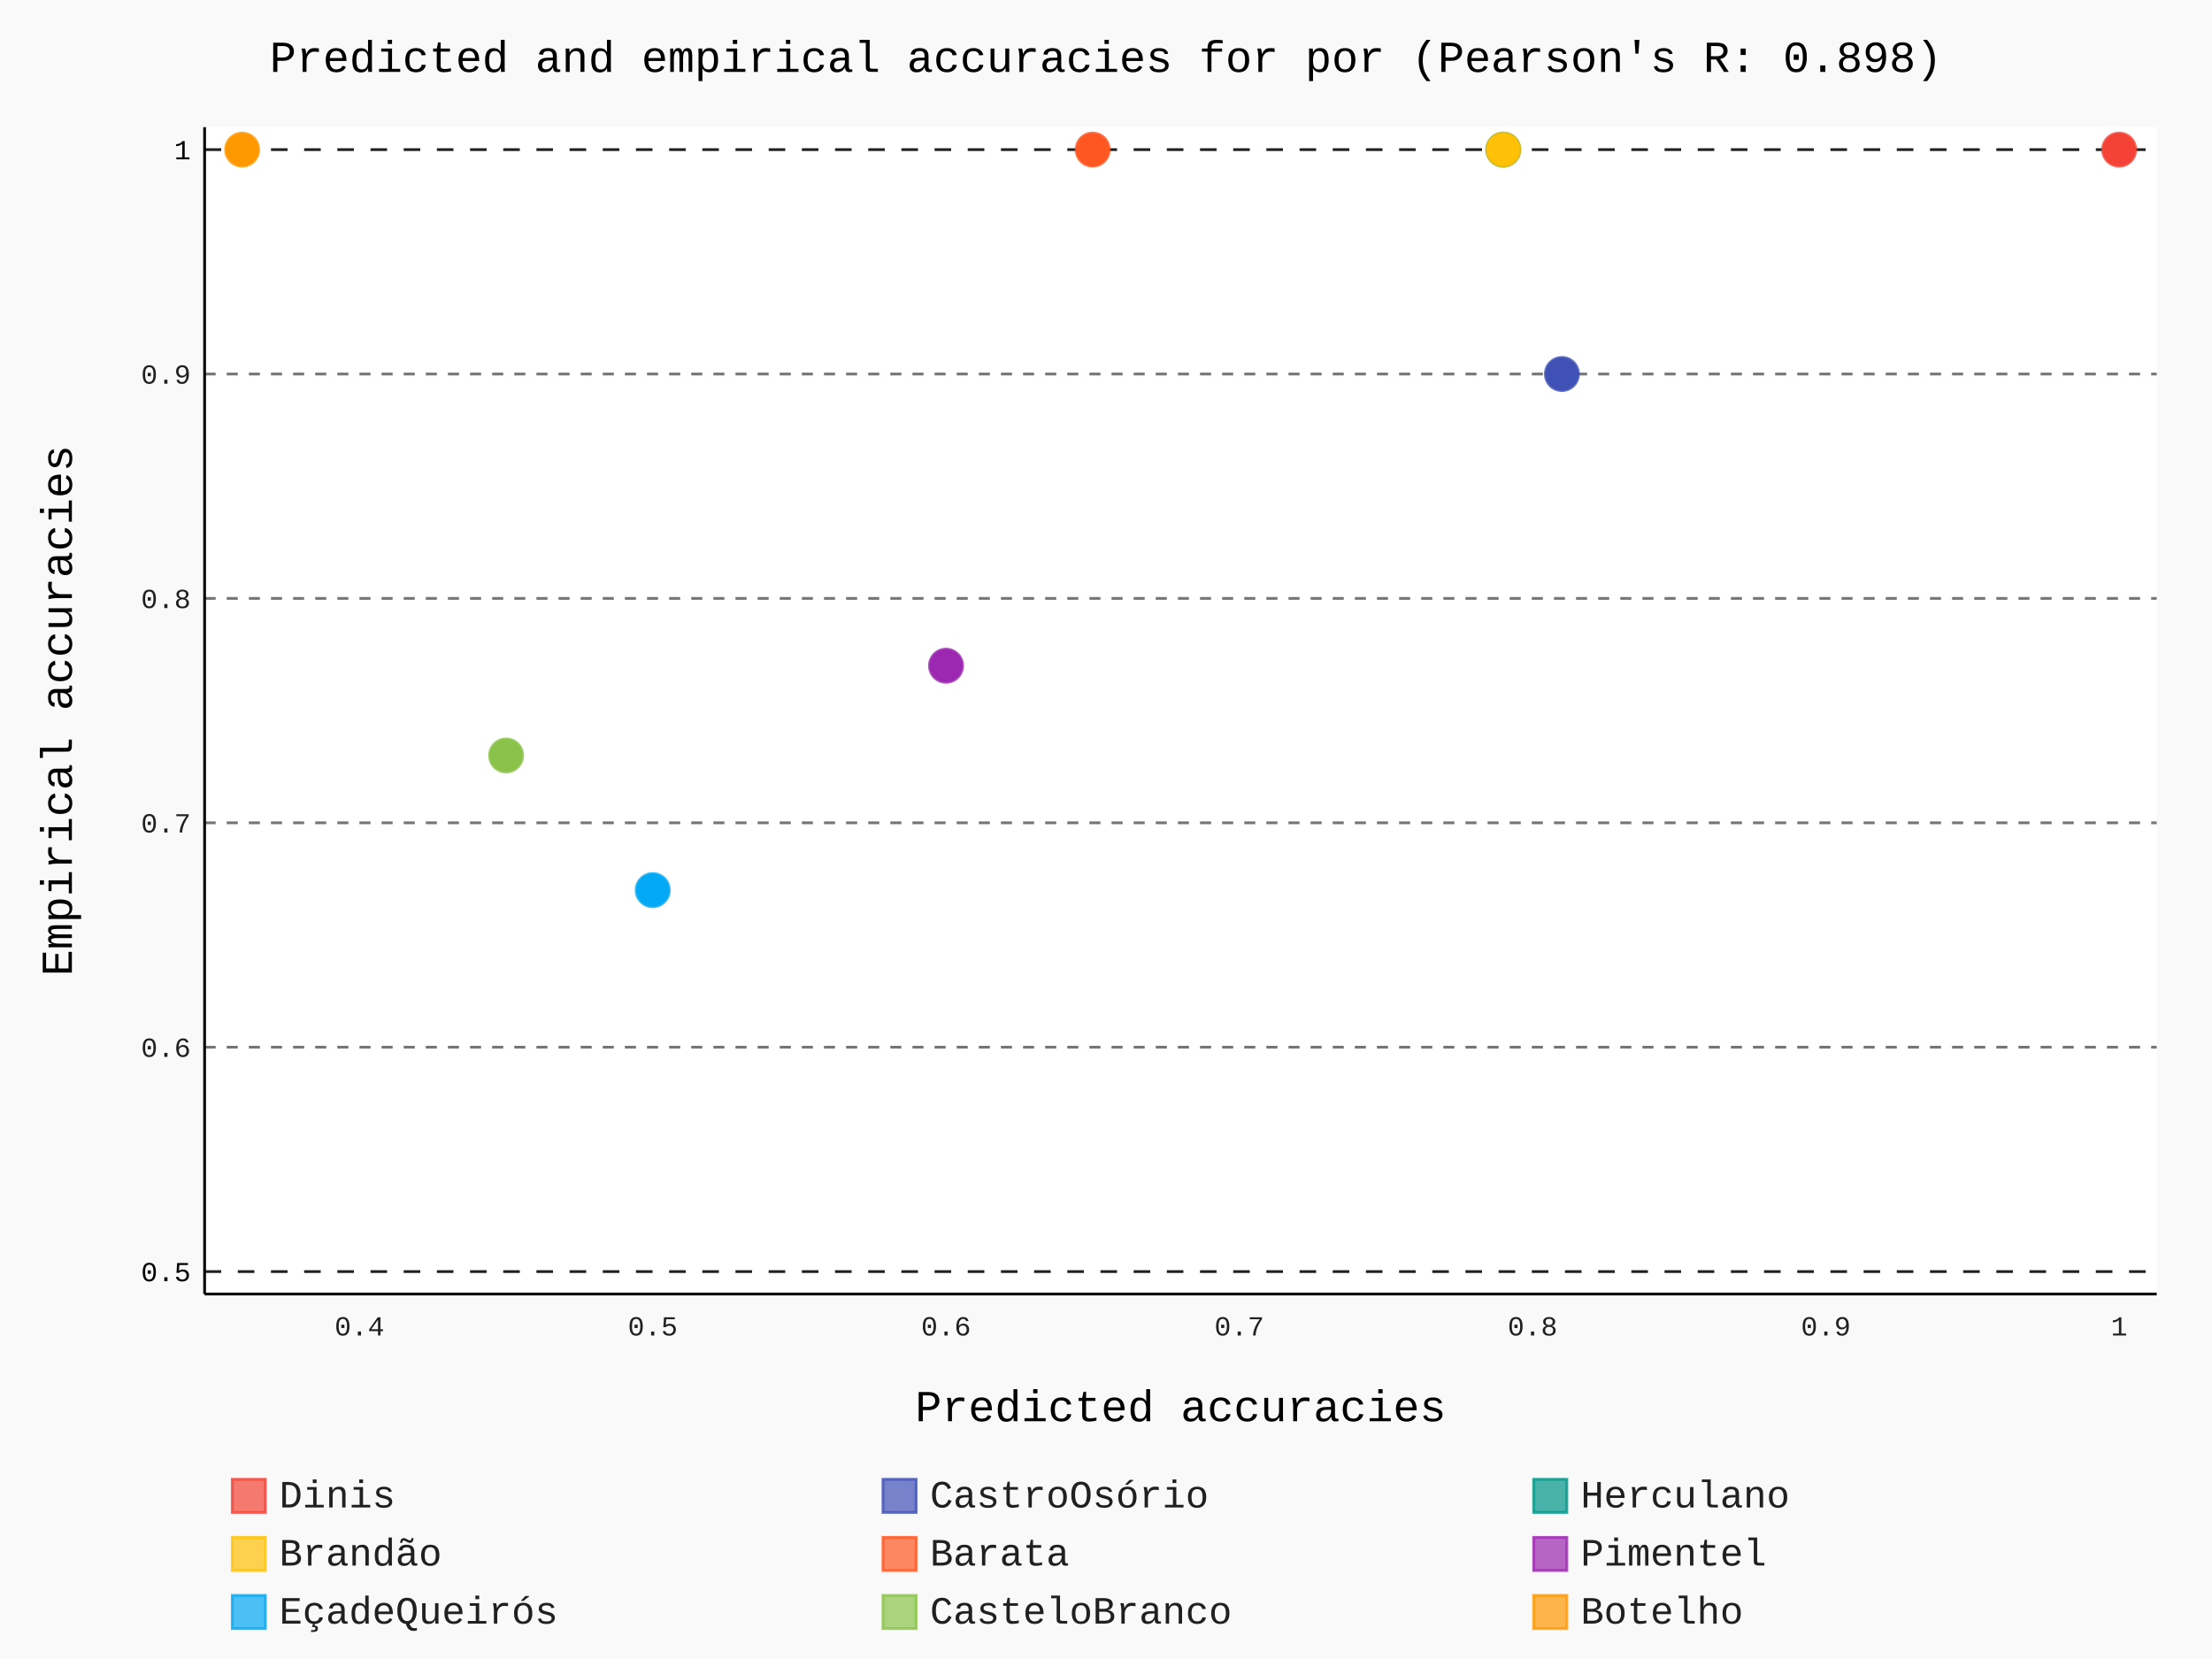
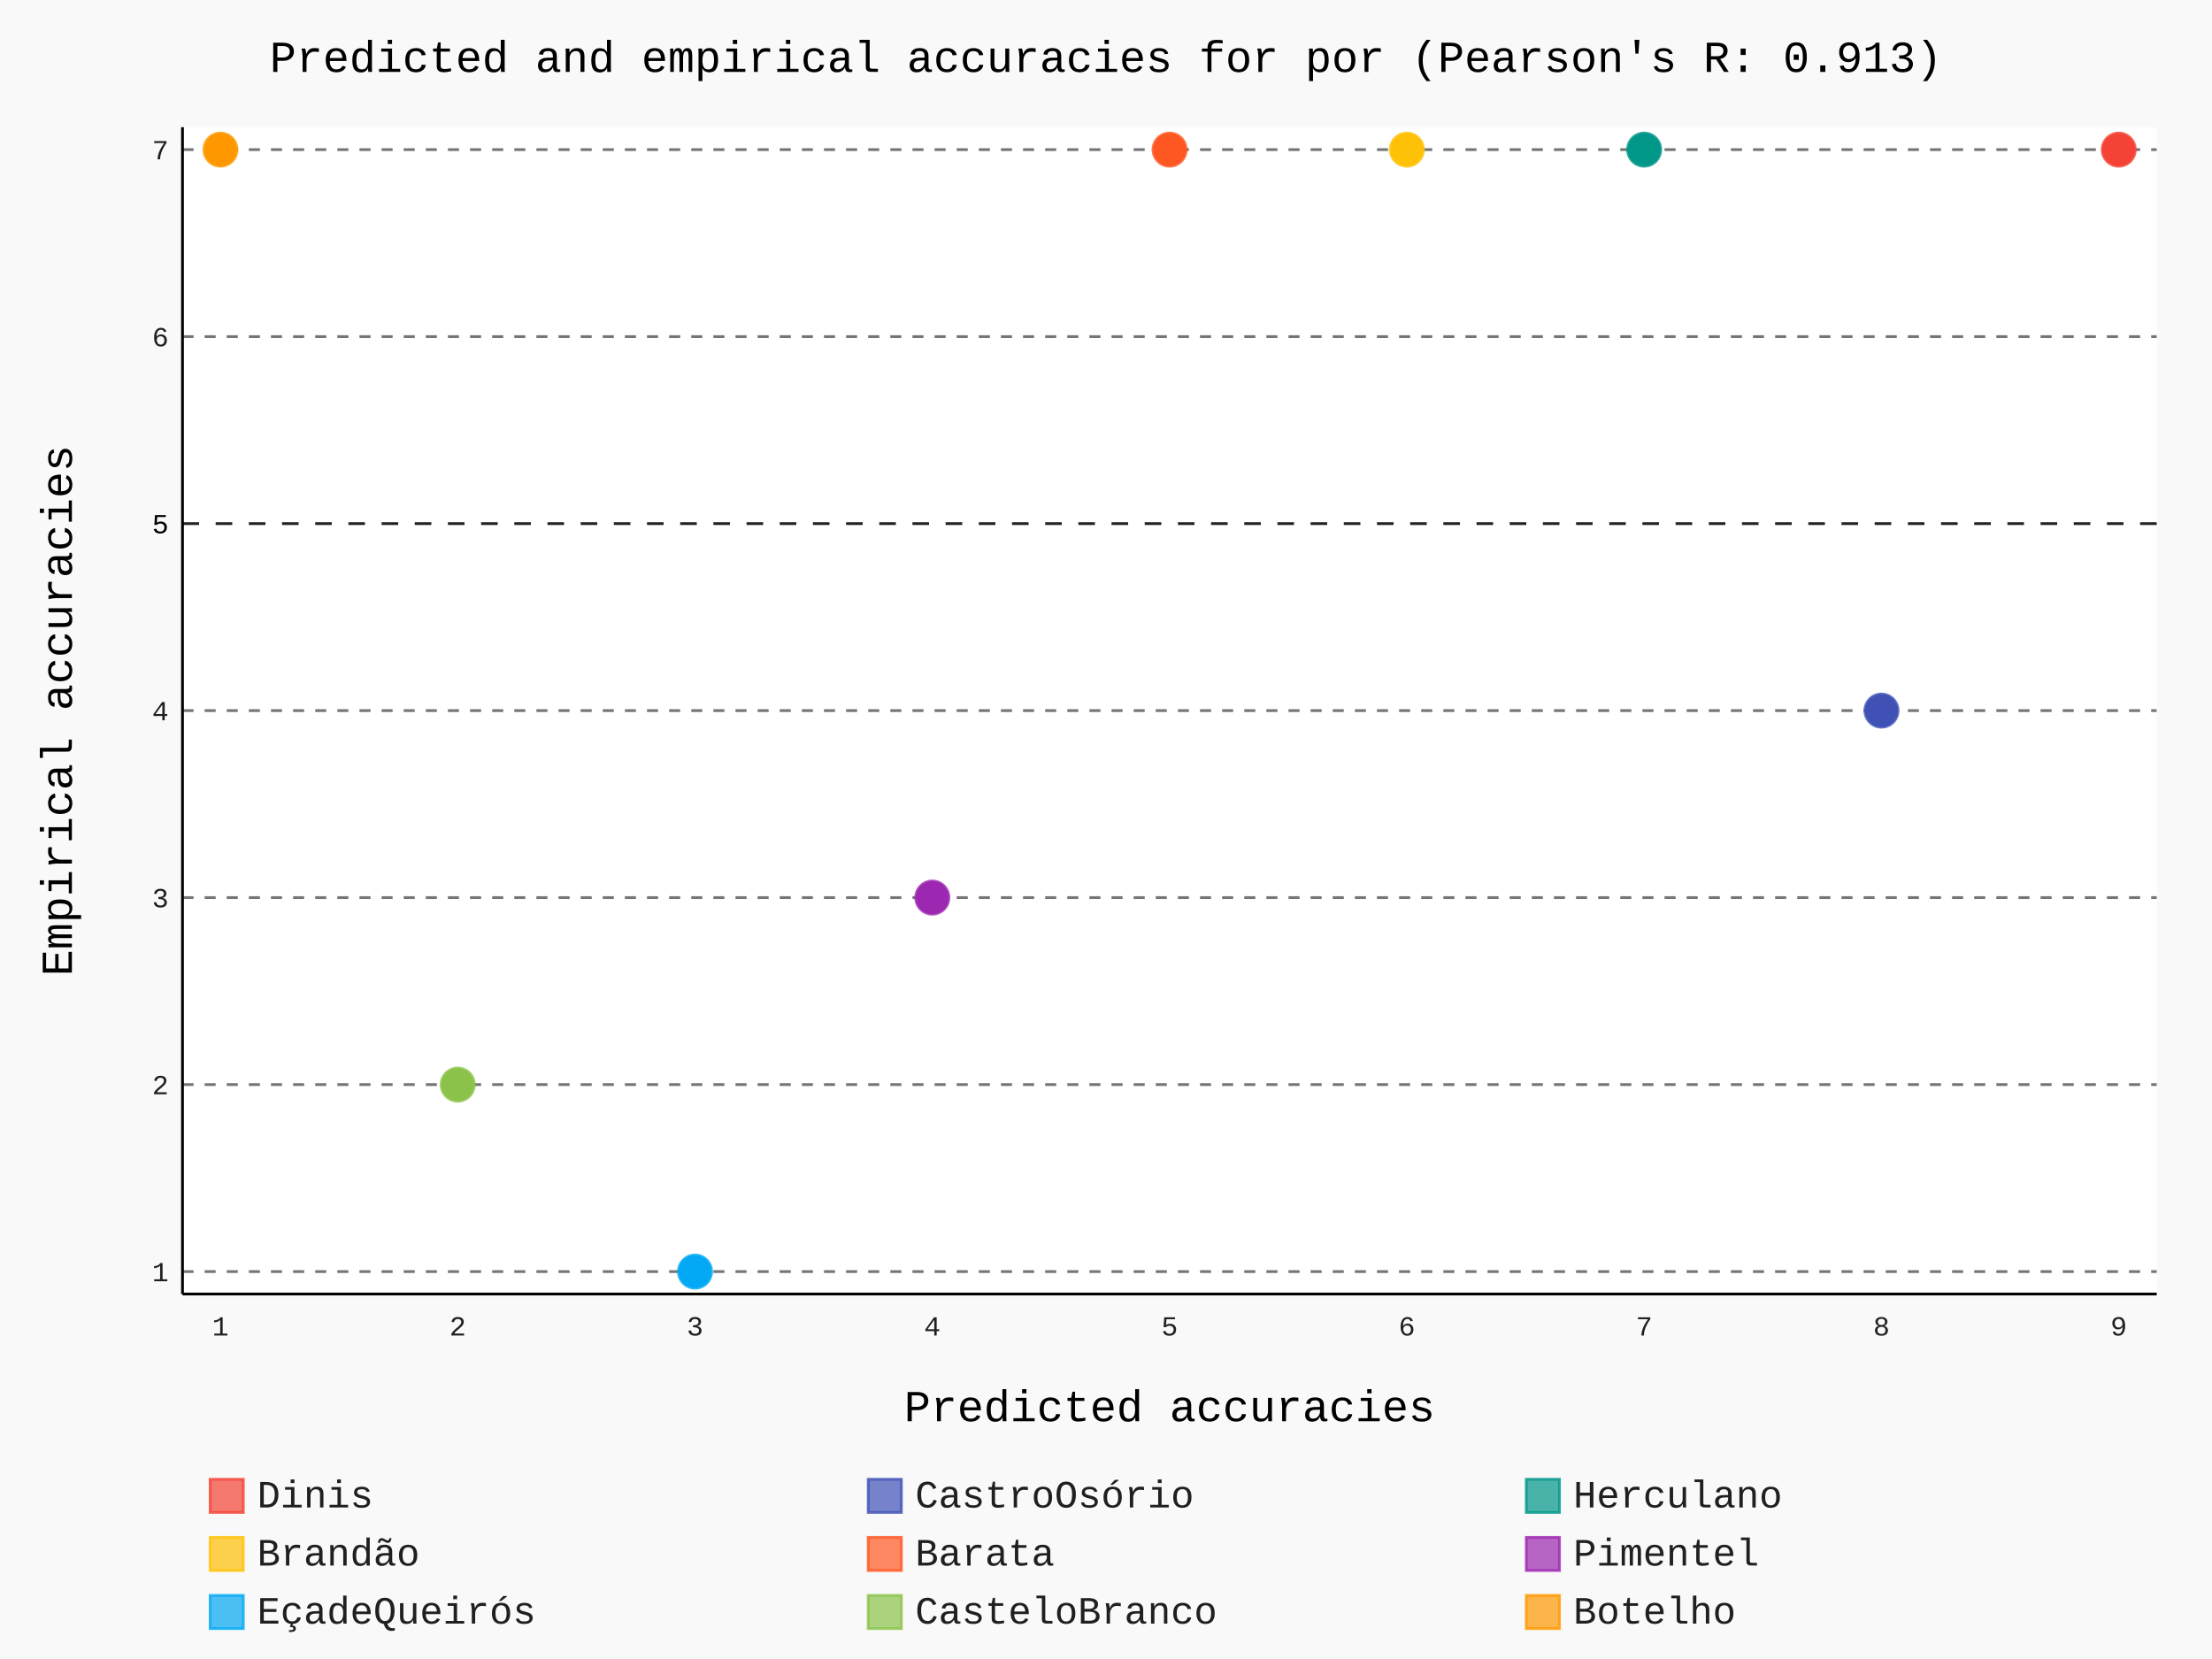
- <svg xmlns="http://www.w3.org/2000/svg" id="chart-8b1fb4ce-a0da-4e68-b578-0965e515fd0d" class="pygal-chart" viewBox="0 0 800 600">
+ <svg xmlns="http://www.w3.org/2000/svg" id="chart-d28a22db-91a8-45a0-a907-4527eb442935" class="pygal-chart" viewBox="0 0 800 600">
  <defs>
-     <style type="text/css">#chart-8b1fb4ce-a0da-4e68-b578-0965e515fd0d{-webkit-user-select:none;-webkit-font-smoothing:antialiased;font-family:Consolas,"Liberation Mono",Menlo,Courier,monospace}#chart-8b1fb4ce-a0da-4e68-b578-0965e515fd0d .title{font-family:Consolas,"Liberation Mono",Menlo,Courier,monospace;font-size:16px}#chart-8b1fb4ce-a0da-4e68-b578-0965e515fd0d .legends .legend text{font-family:Consolas,"Liberation Mono",Menlo,Courier,monospace;font-size:14px}#chart-8b1fb4ce-a0da-4e68-b578-0965e515fd0d .axis text{font-family:Consolas,"Liberation Mono",Menlo,Courier,monospace;font-size:10px}#chart-8b1fb4ce-a0da-4e68-b578-0965e515fd0d .axis text.major{font-family:Consolas,"Liberation Mono",Menlo,Courier,monospace;font-size:10px}#chart-8b1fb4ce-a0da-4e68-b578-0965e515fd0d .text-overlay text.value{font-family:Consolas,"Liberation Mono",Menlo,Courier,monospace;font-size:16px}#chart-8b1fb4ce-a0da-4e68-b578-0965e515fd0d .text-overlay text.label{font-family:Consolas,"Liberation Mono",Menlo,Courier,monospace;font-size:10px}#chart-8b1fb4ce-a0da-4e68-b578-0965e515fd0d .tooltip{font-family:Consolas,"Liberation Mono",Menlo,Courier,monospace;font-size:14px}#chart-8b1fb4ce-a0da-4e68-b578-0965e515fd0d text.no_data{font-family:Consolas,"Liberation Mono",Menlo,Courier,monospace;font-size:64px}
- #chart-8b1fb4ce-a0da-4e68-b578-0965e515fd0d{background-color:rgba(249,249,249,1)}#chart-8b1fb4ce-a0da-4e68-b578-0965e515fd0d path,#chart-8b1fb4ce-a0da-4e68-b578-0965e515fd0d line,#chart-8b1fb4ce-a0da-4e68-b578-0965e515fd0d rect,#chart-8b1fb4ce-a0da-4e68-b578-0965e515fd0d circle{-webkit-transition:150ms;-moz-transition:150ms;transition:150ms}#chart-8b1fb4ce-a0da-4e68-b578-0965e515fd0d .graph &gt; .background{fill:rgba(249,249,249,1)}#chart-8b1fb4ce-a0da-4e68-b578-0965e515fd0d .plot &gt; .background{fill:rgba(255,255,255,1)}#chart-8b1fb4ce-a0da-4e68-b578-0965e515fd0d .graph{fill:rgba(0,0,0,.87)}#chart-8b1fb4ce-a0da-4e68-b578-0965e515fd0d text.no_data{fill:rgba(0,0,0,1)}#chart-8b1fb4ce-a0da-4e68-b578-0965e515fd0d .title{fill:rgba(0,0,0,1)}#chart-8b1fb4ce-a0da-4e68-b578-0965e515fd0d .legends .legend text{fill:rgba(0,0,0,.87)}#chart-8b1fb4ce-a0da-4e68-b578-0965e515fd0d .legends .legend:hover text{fill:rgba(0,0,0,1)}#chart-8b1fb4ce-a0da-4e68-b578-0965e515fd0d .axis .line{stroke:rgba(0,0,0,1)}#chart-8b1fb4ce-a0da-4e68-b578-0965e515fd0d .axis .guide.line{stroke:rgba(0,0,0,.54)}#chart-8b1fb4ce-a0da-4e68-b578-0965e515fd0d .axis .major.line{stroke:rgba(0,0,0,.87)}#chart-8b1fb4ce-a0da-4e68-b578-0965e515fd0d .axis text.major{fill:rgba(0,0,0,1)}#chart-8b1fb4ce-a0da-4e68-b578-0965e515fd0d .axis.y .guides:hover .guide.line,#chart-8b1fb4ce-a0da-4e68-b578-0965e515fd0d .line-graph .axis.x .guides:hover .guide.line,#chart-8b1fb4ce-a0da-4e68-b578-0965e515fd0d .stackedline-graph .axis.x .guides:hover .guide.line,#chart-8b1fb4ce-a0da-4e68-b578-0965e515fd0d .xy-graph .axis.x .guides:hover .guide.line{stroke:rgba(0,0,0,1)}#chart-8b1fb4ce-a0da-4e68-b578-0965e515fd0d .axis .guides:hover text{fill:rgba(0,0,0,1)}#chart-8b1fb4ce-a0da-4e68-b578-0965e515fd0d .reactive{fill-opacity:.7;stroke-opacity:.8}#chart-8b1fb4ce-a0da-4e68-b578-0965e515fd0d .ci{stroke:rgba(0,0,0,.87)}#chart-8b1fb4ce-a0da-4e68-b578-0965e515fd0d .reactive.active,#chart-8b1fb4ce-a0da-4e68-b578-0965e515fd0d .active .reactive{fill-opacity:.8;stroke-opacity:.9;stroke-width:4}#chart-8b1fb4ce-a0da-4e68-b578-0965e515fd0d .ci .reactive.active{stroke-width:1.5}#chart-8b1fb4ce-a0da-4e68-b578-0965e515fd0d .series text{fill:rgba(0,0,0,1)}#chart-8b1fb4ce-a0da-4e68-b578-0965e515fd0d .tooltip rect{fill:rgba(255,255,255,1);stroke:rgba(0,0,0,1);-webkit-transition:opacity 150ms;-moz-transition:opacity 150ms;transition:opacity 150ms}#chart-8b1fb4ce-a0da-4e68-b578-0965e515fd0d .tooltip .label{fill:rgba(0,0,0,.87)}#chart-8b1fb4ce-a0da-4e68-b578-0965e515fd0d .tooltip .label{fill:rgba(0,0,0,.87)}#chart-8b1fb4ce-a0da-4e68-b578-0965e515fd0d .tooltip .legend{font-size:.8em;fill:rgba(0,0,0,.54)}#chart-8b1fb4ce-a0da-4e68-b578-0965e515fd0d .tooltip .x_label{font-size:.6em;fill:rgba(0,0,0,1)}#chart-8b1fb4ce-a0da-4e68-b578-0965e515fd0d .tooltip .xlink{font-size:.5em;text-decoration:underline}#chart-8b1fb4ce-a0da-4e68-b578-0965e515fd0d .tooltip .value{font-size:1.5em}#chart-8b1fb4ce-a0da-4e68-b578-0965e515fd0d .bound{font-size:.5em}#chart-8b1fb4ce-a0da-4e68-b578-0965e515fd0d .max-value{font-size:.75em;fill:rgba(0,0,0,.54)}#chart-8b1fb4ce-a0da-4e68-b578-0965e515fd0d .map-element{fill:rgba(255,255,255,1);stroke:rgba(0,0,0,.54) !important}#chart-8b1fb4ce-a0da-4e68-b578-0965e515fd0d .map-element .reactive{fill-opacity:inherit;stroke-opacity:inherit}#chart-8b1fb4ce-a0da-4e68-b578-0965e515fd0d .color-0,#chart-8b1fb4ce-a0da-4e68-b578-0965e515fd0d .color-0 a:visited{stroke:#F44336;fill:#F44336}#chart-8b1fb4ce-a0da-4e68-b578-0965e515fd0d .color-1,#chart-8b1fb4ce-a0da-4e68-b578-0965e515fd0d .color-1 a:visited{stroke:#3F51B5;fill:#3F51B5}#chart-8b1fb4ce-a0da-4e68-b578-0965e515fd0d .color-2,#chart-8b1fb4ce-a0da-4e68-b578-0965e515fd0d .color-2 a:visited{stroke:#009688;fill:#009688}#chart-8b1fb4ce-a0da-4e68-b578-0965e515fd0d .color-3,#chart-8b1fb4ce-a0da-4e68-b578-0965e515fd0d .color-3 a:visited{stroke:#FFC107;fill:#FFC107}#chart-8b1fb4ce-a0da-4e68-b578-0965e515fd0d .color-4,#chart-8b1fb4ce-a0da-4e68-b578-0965e515fd0d .color-4 a:visited{stroke:#FF5722;fill:#FF5722}#chart-8b1fb4ce-a0da-4e68-b578-0965e515fd0d .color-5,#chart-8b1fb4ce-a0da-4e68-b578-0965e515fd0d .color-5 a:visited{stroke:#9C27B0;fill:#9C27B0}#chart-8b1fb4ce-a0da-4e68-b578-0965e515fd0d .color-6,#chart-8b1fb4ce-a0da-4e68-b578-0965e515fd0d .color-6 a:visited{stroke:#03A9F4;fill:#03A9F4}#chart-8b1fb4ce-a0da-4e68-b578-0965e515fd0d .color-7,#chart-8b1fb4ce-a0da-4e68-b578-0965e515fd0d .color-7 a:visited{stroke:#8BC34A;fill:#8BC34A}#chart-8b1fb4ce-a0da-4e68-b578-0965e515fd0d .color-8,#chart-8b1fb4ce-a0da-4e68-b578-0965e515fd0d .color-8 a:visited{stroke:#FF9800;fill:#FF9800}#chart-8b1fb4ce-a0da-4e68-b578-0965e515fd0d .text-overlay .color-0 text{fill:black}#chart-8b1fb4ce-a0da-4e68-b578-0965e515fd0d .text-overlay .color-1 text{fill:black}#chart-8b1fb4ce-a0da-4e68-b578-0965e515fd0d .text-overlay .color-2 text{fill:black}#chart-8b1fb4ce-a0da-4e68-b578-0965e515fd0d .text-overlay .color-3 text{fill:black}#chart-8b1fb4ce-a0da-4e68-b578-0965e515fd0d .text-overlay .color-4 text{fill:black}#chart-8b1fb4ce-a0da-4e68-b578-0965e515fd0d .text-overlay .color-5 text{fill:black}#chart-8b1fb4ce-a0da-4e68-b578-0965e515fd0d .text-overlay .color-6 text{fill:black}#chart-8b1fb4ce-a0da-4e68-b578-0965e515fd0d .text-overlay .color-7 text{fill:black}#chart-8b1fb4ce-a0da-4e68-b578-0965e515fd0d .text-overlay .color-8 text{fill:black}
- #chart-8b1fb4ce-a0da-4e68-b578-0965e515fd0d text.no_data{text-anchor:middle}#chart-8b1fb4ce-a0da-4e68-b578-0965e515fd0d .guide.line{fill:none}#chart-8b1fb4ce-a0da-4e68-b578-0965e515fd0d .centered{text-anchor:middle}#chart-8b1fb4ce-a0da-4e68-b578-0965e515fd0d .title{text-anchor:middle}#chart-8b1fb4ce-a0da-4e68-b578-0965e515fd0d .legends .legend text{fill-opacity:1}#chart-8b1fb4ce-a0da-4e68-b578-0965e515fd0d .axis.x text{text-anchor:middle}#chart-8b1fb4ce-a0da-4e68-b578-0965e515fd0d .axis.x:not(.web) text[transform]{text-anchor:start}#chart-8b1fb4ce-a0da-4e68-b578-0965e515fd0d .axis.x:not(.web) text[transform].backwards{text-anchor:end}#chart-8b1fb4ce-a0da-4e68-b578-0965e515fd0d .axis.y text{text-anchor:end}#chart-8b1fb4ce-a0da-4e68-b578-0965e515fd0d .axis.y text[transform].backwards{text-anchor:start}#chart-8b1fb4ce-a0da-4e68-b578-0965e515fd0d .axis.y2 text{text-anchor:start}#chart-8b1fb4ce-a0da-4e68-b578-0965e515fd0d .axis.y2 text[transform].backwards{text-anchor:end}#chart-8b1fb4ce-a0da-4e68-b578-0965e515fd0d .axis .guide.line{stroke-dasharray:4,4}#chart-8b1fb4ce-a0da-4e68-b578-0965e515fd0d .axis .major.guide.line{stroke-dasharray:6,6}#chart-8b1fb4ce-a0da-4e68-b578-0965e515fd0d .horizontal .axis.y .guide.line,#chart-8b1fb4ce-a0da-4e68-b578-0965e515fd0d .horizontal .axis.y2 .guide.line,#chart-8b1fb4ce-a0da-4e68-b578-0965e515fd0d .vertical .axis.x .guide.line{opacity:0}#chart-8b1fb4ce-a0da-4e68-b578-0965e515fd0d .horizontal .axis.always_show .guide.line,#chart-8b1fb4ce-a0da-4e68-b578-0965e515fd0d .vertical .axis.always_show .guide.line{opacity:1 !important}#chart-8b1fb4ce-a0da-4e68-b578-0965e515fd0d .axis.y .guides:hover .guide.line,#chart-8b1fb4ce-a0da-4e68-b578-0965e515fd0d .axis.y2 .guides:hover .guide.line,#chart-8b1fb4ce-a0da-4e68-b578-0965e515fd0d .axis.x .guides:hover .guide.line{opacity:1}#chart-8b1fb4ce-a0da-4e68-b578-0965e515fd0d .axis .guides:hover text{opacity:1}#chart-8b1fb4ce-a0da-4e68-b578-0965e515fd0d .nofill{fill:none}#chart-8b1fb4ce-a0da-4e68-b578-0965e515fd0d .subtle-fill{fill-opacity:.2}#chart-8b1fb4ce-a0da-4e68-b578-0965e515fd0d .dot{stroke-width:1px;fill-opacity:1}#chart-8b1fb4ce-a0da-4e68-b578-0965e515fd0d .dot.active{stroke-width:5px}#chart-8b1fb4ce-a0da-4e68-b578-0965e515fd0d .dot.negative{fill:transparent}#chart-8b1fb4ce-a0da-4e68-b578-0965e515fd0d text,#chart-8b1fb4ce-a0da-4e68-b578-0965e515fd0d tspan{stroke:none !important}#chart-8b1fb4ce-a0da-4e68-b578-0965e515fd0d .series text.active{opacity:1}#chart-8b1fb4ce-a0da-4e68-b578-0965e515fd0d .tooltip rect{fill-opacity:.95;stroke-width:.5}#chart-8b1fb4ce-a0da-4e68-b578-0965e515fd0d .tooltip text{fill-opacity:1}#chart-8b1fb4ce-a0da-4e68-b578-0965e515fd0d .showable{visibility:hidden}#chart-8b1fb4ce-a0da-4e68-b578-0965e515fd0d .showable.shown{visibility:visible}#chart-8b1fb4ce-a0da-4e68-b578-0965e515fd0d .gauge-background{fill:rgba(229,229,229,1);stroke:none}#chart-8b1fb4ce-a0da-4e68-b578-0965e515fd0d .bg-lines{stroke:rgba(249,249,249,1);stroke-width:2px}</style>
+     <style type="text/css">#chart-d28a22db-91a8-45a0-a907-4527eb442935{-webkit-user-select:none;-webkit-font-smoothing:antialiased;font-family:Consolas,"Liberation Mono",Menlo,Courier,monospace}#chart-d28a22db-91a8-45a0-a907-4527eb442935 .title{font-family:Consolas,"Liberation Mono",Menlo,Courier,monospace;font-size:16px}#chart-d28a22db-91a8-45a0-a907-4527eb442935 .legends .legend text{font-family:Consolas,"Liberation Mono",Menlo,Courier,monospace;font-size:14px}#chart-d28a22db-91a8-45a0-a907-4527eb442935 .axis text{font-family:Consolas,"Liberation Mono",Menlo,Courier,monospace;font-size:10px}#chart-d28a22db-91a8-45a0-a907-4527eb442935 .axis text.major{font-family:Consolas,"Liberation Mono",Menlo,Courier,monospace;font-size:10px}#chart-d28a22db-91a8-45a0-a907-4527eb442935 .text-overlay text.value{font-family:Consolas,"Liberation Mono",Menlo,Courier,monospace;font-size:16px}#chart-d28a22db-91a8-45a0-a907-4527eb442935 .text-overlay text.label{font-family:Consolas,"Liberation Mono",Menlo,Courier,monospace;font-size:10px}#chart-d28a22db-91a8-45a0-a907-4527eb442935 .tooltip{font-family:Consolas,"Liberation Mono",Menlo,Courier,monospace;font-size:14px}#chart-d28a22db-91a8-45a0-a907-4527eb442935 text.no_data{font-family:Consolas,"Liberation Mono",Menlo,Courier,monospace;font-size:64px}
+ #chart-d28a22db-91a8-45a0-a907-4527eb442935{background-color:rgba(249,249,249,1)}#chart-d28a22db-91a8-45a0-a907-4527eb442935 path,#chart-d28a22db-91a8-45a0-a907-4527eb442935 line,#chart-d28a22db-91a8-45a0-a907-4527eb442935 rect,#chart-d28a22db-91a8-45a0-a907-4527eb442935 circle{-webkit-transition:150ms;-moz-transition:150ms;transition:150ms}#chart-d28a22db-91a8-45a0-a907-4527eb442935 .graph &gt; .background{fill:rgba(249,249,249,1)}#chart-d28a22db-91a8-45a0-a907-4527eb442935 .plot &gt; .background{fill:rgba(255,255,255,1)}#chart-d28a22db-91a8-45a0-a907-4527eb442935 .graph{fill:rgba(0,0,0,.87)}#chart-d28a22db-91a8-45a0-a907-4527eb442935 text.no_data{fill:rgba(0,0,0,1)}#chart-d28a22db-91a8-45a0-a907-4527eb442935 .title{fill:rgba(0,0,0,1)}#chart-d28a22db-91a8-45a0-a907-4527eb442935 .legends .legend text{fill:rgba(0,0,0,.87)}#chart-d28a22db-91a8-45a0-a907-4527eb442935 .legends .legend:hover text{fill:rgba(0,0,0,1)}#chart-d28a22db-91a8-45a0-a907-4527eb442935 .axis .line{stroke:rgba(0,0,0,1)}#chart-d28a22db-91a8-45a0-a907-4527eb442935 .axis .guide.line{stroke:rgba(0,0,0,.54)}#chart-d28a22db-91a8-45a0-a907-4527eb442935 .axis .major.line{stroke:rgba(0,0,0,.87)}#chart-d28a22db-91a8-45a0-a907-4527eb442935 .axis text.major{fill:rgba(0,0,0,1)}#chart-d28a22db-91a8-45a0-a907-4527eb442935 .axis.y .guides:hover .guide.line,#chart-d28a22db-91a8-45a0-a907-4527eb442935 .line-graph .axis.x .guides:hover .guide.line,#chart-d28a22db-91a8-45a0-a907-4527eb442935 .stackedline-graph .axis.x .guides:hover .guide.line,#chart-d28a22db-91a8-45a0-a907-4527eb442935 .xy-graph .axis.x .guides:hover .guide.line{stroke:rgba(0,0,0,1)}#chart-d28a22db-91a8-45a0-a907-4527eb442935 .axis .guides:hover text{fill:rgba(0,0,0,1)}#chart-d28a22db-91a8-45a0-a907-4527eb442935 .reactive{fill-opacity:.7;stroke-opacity:.8}#chart-d28a22db-91a8-45a0-a907-4527eb442935 .ci{stroke:rgba(0,0,0,.87)}#chart-d28a22db-91a8-45a0-a907-4527eb442935 .reactive.active,#chart-d28a22db-91a8-45a0-a907-4527eb442935 .active .reactive{fill-opacity:.8;stroke-opacity:.9;stroke-width:4}#chart-d28a22db-91a8-45a0-a907-4527eb442935 .ci .reactive.active{stroke-width:1.5}#chart-d28a22db-91a8-45a0-a907-4527eb442935 .series text{fill:rgba(0,0,0,1)}#chart-d28a22db-91a8-45a0-a907-4527eb442935 .tooltip rect{fill:rgba(255,255,255,1);stroke:rgba(0,0,0,1);-webkit-transition:opacity 150ms;-moz-transition:opacity 150ms;transition:opacity 150ms}#chart-d28a22db-91a8-45a0-a907-4527eb442935 .tooltip .label{fill:rgba(0,0,0,.87)}#chart-d28a22db-91a8-45a0-a907-4527eb442935 .tooltip .label{fill:rgba(0,0,0,.87)}#chart-d28a22db-91a8-45a0-a907-4527eb442935 .tooltip .legend{font-size:.8em;fill:rgba(0,0,0,.54)}#chart-d28a22db-91a8-45a0-a907-4527eb442935 .tooltip .x_label{font-size:.6em;fill:rgba(0,0,0,1)}#chart-d28a22db-91a8-45a0-a907-4527eb442935 .tooltip .xlink{font-size:.5em;text-decoration:underline}#chart-d28a22db-91a8-45a0-a907-4527eb442935 .tooltip .value{font-size:1.5em}#chart-d28a22db-91a8-45a0-a907-4527eb442935 .bound{font-size:.5em}#chart-d28a22db-91a8-45a0-a907-4527eb442935 .max-value{font-size:.75em;fill:rgba(0,0,0,.54)}#chart-d28a22db-91a8-45a0-a907-4527eb442935 .map-element{fill:rgba(255,255,255,1);stroke:rgba(0,0,0,.54) !important}#chart-d28a22db-91a8-45a0-a907-4527eb442935 .map-element .reactive{fill-opacity:inherit;stroke-opacity:inherit}#chart-d28a22db-91a8-45a0-a907-4527eb442935 .color-0,#chart-d28a22db-91a8-45a0-a907-4527eb442935 .color-0 a:visited{stroke:#F44336;fill:#F44336}#chart-d28a22db-91a8-45a0-a907-4527eb442935 .color-1,#chart-d28a22db-91a8-45a0-a907-4527eb442935 .color-1 a:visited{stroke:#3F51B5;fill:#3F51B5}#chart-d28a22db-91a8-45a0-a907-4527eb442935 .color-2,#chart-d28a22db-91a8-45a0-a907-4527eb442935 .color-2 a:visited{stroke:#009688;fill:#009688}#chart-d28a22db-91a8-45a0-a907-4527eb442935 .color-3,#chart-d28a22db-91a8-45a0-a907-4527eb442935 .color-3 a:visited{stroke:#FFC107;fill:#FFC107}#chart-d28a22db-91a8-45a0-a907-4527eb442935 .color-4,#chart-d28a22db-91a8-45a0-a907-4527eb442935 .color-4 a:visited{stroke:#FF5722;fill:#FF5722}#chart-d28a22db-91a8-45a0-a907-4527eb442935 .color-5,#chart-d28a22db-91a8-45a0-a907-4527eb442935 .color-5 a:visited{stroke:#9C27B0;fill:#9C27B0}#chart-d28a22db-91a8-45a0-a907-4527eb442935 .color-6,#chart-d28a22db-91a8-45a0-a907-4527eb442935 .color-6 a:visited{stroke:#03A9F4;fill:#03A9F4}#chart-d28a22db-91a8-45a0-a907-4527eb442935 .color-7,#chart-d28a22db-91a8-45a0-a907-4527eb442935 .color-7 a:visited{stroke:#8BC34A;fill:#8BC34A}#chart-d28a22db-91a8-45a0-a907-4527eb442935 .color-8,#chart-d28a22db-91a8-45a0-a907-4527eb442935 .color-8 a:visited{stroke:#FF9800;fill:#FF9800}#chart-d28a22db-91a8-45a0-a907-4527eb442935 .text-overlay .color-0 text{fill:black}#chart-d28a22db-91a8-45a0-a907-4527eb442935 .text-overlay .color-1 text{fill:black}#chart-d28a22db-91a8-45a0-a907-4527eb442935 .text-overlay .color-2 text{fill:black}#chart-d28a22db-91a8-45a0-a907-4527eb442935 .text-overlay .color-3 text{fill:black}#chart-d28a22db-91a8-45a0-a907-4527eb442935 .text-overlay .color-4 text{fill:black}#chart-d28a22db-91a8-45a0-a907-4527eb442935 .text-overlay .color-5 text{fill:black}#chart-d28a22db-91a8-45a0-a907-4527eb442935 .text-overlay .color-6 text{fill:black}#chart-d28a22db-91a8-45a0-a907-4527eb442935 .text-overlay .color-7 text{fill:black}#chart-d28a22db-91a8-45a0-a907-4527eb442935 .text-overlay .color-8 text{fill:black}
+ #chart-d28a22db-91a8-45a0-a907-4527eb442935 text.no_data{text-anchor:middle}#chart-d28a22db-91a8-45a0-a907-4527eb442935 .guide.line{fill:none}#chart-d28a22db-91a8-45a0-a907-4527eb442935 .centered{text-anchor:middle}#chart-d28a22db-91a8-45a0-a907-4527eb442935 .title{text-anchor:middle}#chart-d28a22db-91a8-45a0-a907-4527eb442935 .legends .legend text{fill-opacity:1}#chart-d28a22db-91a8-45a0-a907-4527eb442935 .axis.x text{text-anchor:middle}#chart-d28a22db-91a8-45a0-a907-4527eb442935 .axis.x:not(.web) text[transform]{text-anchor:start}#chart-d28a22db-91a8-45a0-a907-4527eb442935 .axis.x:not(.web) text[transform].backwards{text-anchor:end}#chart-d28a22db-91a8-45a0-a907-4527eb442935 .axis.y text{text-anchor:end}#chart-d28a22db-91a8-45a0-a907-4527eb442935 .axis.y text[transform].backwards{text-anchor:start}#chart-d28a22db-91a8-45a0-a907-4527eb442935 .axis.y2 text{text-anchor:start}#chart-d28a22db-91a8-45a0-a907-4527eb442935 .axis.y2 text[transform].backwards{text-anchor:end}#chart-d28a22db-91a8-45a0-a907-4527eb442935 .axis .guide.line{stroke-dasharray:4,4}#chart-d28a22db-91a8-45a0-a907-4527eb442935 .axis .major.guide.line{stroke-dasharray:6,6}#chart-d28a22db-91a8-45a0-a907-4527eb442935 .horizontal .axis.y .guide.line,#chart-d28a22db-91a8-45a0-a907-4527eb442935 .horizontal .axis.y2 .guide.line,#chart-d28a22db-91a8-45a0-a907-4527eb442935 .vertical .axis.x .guide.line{opacity:0}#chart-d28a22db-91a8-45a0-a907-4527eb442935 .horizontal .axis.always_show .guide.line,#chart-d28a22db-91a8-45a0-a907-4527eb442935 .vertical .axis.always_show .guide.line{opacity:1 !important}#chart-d28a22db-91a8-45a0-a907-4527eb442935 .axis.y .guides:hover .guide.line,#chart-d28a22db-91a8-45a0-a907-4527eb442935 .axis.y2 .guides:hover .guide.line,#chart-d28a22db-91a8-45a0-a907-4527eb442935 .axis.x .guides:hover .guide.line{opacity:1}#chart-d28a22db-91a8-45a0-a907-4527eb442935 .axis .guides:hover text{opacity:1}#chart-d28a22db-91a8-45a0-a907-4527eb442935 .nofill{fill:none}#chart-d28a22db-91a8-45a0-a907-4527eb442935 .subtle-fill{fill-opacity:.2}#chart-d28a22db-91a8-45a0-a907-4527eb442935 .dot{stroke-width:1px;fill-opacity:1}#chart-d28a22db-91a8-45a0-a907-4527eb442935 .dot.active{stroke-width:5px}#chart-d28a22db-91a8-45a0-a907-4527eb442935 .dot.negative{fill:transparent}#chart-d28a22db-91a8-45a0-a907-4527eb442935 text,#chart-d28a22db-91a8-45a0-a907-4527eb442935 tspan{stroke:none !important}#chart-d28a22db-91a8-45a0-a907-4527eb442935 .series text.active{opacity:1}#chart-d28a22db-91a8-45a0-a907-4527eb442935 .tooltip rect{fill-opacity:.95;stroke-width:.5}#chart-d28a22db-91a8-45a0-a907-4527eb442935 .tooltip text{fill-opacity:1}#chart-d28a22db-91a8-45a0-a907-4527eb442935 .showable{visibility:hidden}#chart-d28a22db-91a8-45a0-a907-4527eb442935 .showable.shown{visibility:visible}#chart-d28a22db-91a8-45a0-a907-4527eb442935 .gauge-background{fill:rgba(229,229,229,1);stroke:none}#chart-d28a22db-91a8-45a0-a907-4527eb442935 .bg-lines{stroke:rgba(249,249,249,1);stroke-width:2px}</style>
  </defs>
  <g class="graph xy-graph vertical">
    <rect x="0" y="0" width="800" height="600" class="background" />
-     <g transform="translate(74, 46)" class="plot">
-       <rect x="0" y="0" width="706.0" height="422.0" class="background" />
+     <g transform="translate(66, 46)" class="plot">
+       <rect x="0" y="0" width="714" height="422.0" class="background" />
      <g class="axis y always_show">
-         <path d="M0 422 h706" class="line" />
+         <path d="M0 422 h714" class="line" />
        <g class="guides">
-           <path d="M0 413.885 h706" class="major guide line" />
-           <text x="-5" y="417.385" class="major">0.5</text>
+           <path d="M0 413.885 h714" class="guide line" />
+           <text x="-5" y="417.385" class="">1</text>
        </g>
        <g class="guides">
-           <path d="M0 332.731 h706" class="guide line" />
-           <text x="-5" y="336.231" class="">0.6</text>
+           <path d="M0 346.256 h714" class="guide line" />
+           <text x="-5" y="349.756" class="">2</text>
        </g>
        <g class="guides">
-           <path d="M0 251.577 h706" class="guide line" />
-           <text x="-5" y="255.077" class="">0.7</text>
+           <path d="M0 278.628 h714" class="guide line" />
+           <text x="-5" y="282.128" class="">3</text>
        </g>
        <g class="guides">
-           <path d="M0 170.423 h706" class="guide line" />
-           <text x="-5" y="173.923" class="">0.8</text>
+           <path d="M0 211 h714" class="guide line" />
+           <text x="-5" y="214.5" class="">4</text>
        </g>
        <g class="guides">
-           <path d="M0 89.269 h706" class="guide line" />
-           <text x="-5" y="92.769" class="">0.9</text>
+           <path d="M0 143.372 h714" class="major guide line" />
+           <text x="-5" y="146.872" class="major">5</text>
        </g>
        <g class="guides">
-           <path d="M0 8.115 h706" class="major guide line" />
-           <text x="-5" y="11.615" class="major">1</text>
+           <path d="M0 75.744 h714" class="guide line" />
+           <text x="-5" y="79.244" class="">6</text>
+         </g>
+         <g class="guides">
+           <path d="M0 8.115 h714" class="guide line" />
+           <text x="-5" y="11.615" class="">7</text>
        </g>
      </g>
      <g class="axis x">
        <path d="M0 0 v422" class="line" />
        <g class="guides">
-           <path d="M56.005 0 v422" class="guide line" />
-           <text x="56.005" y="437.0" class="">0.4</text>
+           <path d="M13.731 0 v422" class="guide line" />
+           <text x="13.731" y="437.0" class="">1</text>
        </g>
        <g class="guides">
-           <path d="M162.075 0 v422" class="guide line" />
-           <text x="162.075" y="437.0" class="">0.5</text>
+           <path d="M99.548 0 v422" class="guide line" />
+           <text x="99.548" y="437.0" class="">2</text>
        </g>
        <g class="guides">
-           <path d="M268.144 0 v422" class="guide line" />
-           <text x="268.144" y="437.0" class="">0.6</text>
+           <path d="M185.365 0 v422" class="guide line" />
+           <text x="185.365" y="437.0" class="">3</text>
        </g>
        <g class="guides">
-           <path d="M374.214 0 v422" class="guide line" />
-           <text x="374.214" y="437.0" class="">0.7</text>
+           <path d="M271.183 0 v422" class="guide line" />
+           <text x="271.183" y="437.0" class="">4</text>
        </g>
        <g class="guides">
-           <path d="M480.284 0 v422" class="guide line" />
-           <text x="480.284" y="437.0" class="">0.8</text>
+           <path d="M357 0 v422" class="guide line" />
+           <text x="357.0" y="437.0" class="">5</text>
        </g>
        <g class="guides">
-           <path d="M586.353 0 v422" class="guide line" />
-           <text x="586.353" y="437.0" class="">0.9</text>
+           <path d="M442.817 0 v422" class="guide line" />
+           <text x="442.817" y="437.0" class="">6</text>
        </g>
        <g class="guides">
-           <path d="M692.423 0 v422" class="guide line" />
-           <text x="692.423" y="437.0" class="">1</text>
+           <path d="M528.635 0 v422" class="guide line" />
+           <text x="528.635" y="437.0" class="">7</text>
+         </g>
+         <g class="guides">
+           <path d="M614.452 0 v422" class="guide line" />
+           <text x="614.452" y="437.0" class="">8</text>
+         </g>
+         <g class="guides">
+           <path d="M700.269 0 v422" class="guide line" />
+           <text x="700.269" y="437.0" class="">9</text>
        </g>
      </g>
      <g class="series serie-0 color-0" />
      <g class="series serie-1 color-1" />
      <g class="series serie-2 color-2" />
      <g class="series serie-3 color-3" />
      <g class="series serie-4 color-4" />
      <g class="series serie-5 color-5" />
      <g class="series serie-6 color-6" />
      <g class="series serie-7 color-7" />
      <g class="series serie-8 color-8" />
    </g>
    <g class="titles">
-       <text x="400.0" y="26" class="title plot_title">Predicted and empirical accuracies for por (Pearson's R: 0.898)</text>
-       <text x="427.0" y="514.0" class="title">Predicted accuracies</text>
+       <text x="400.0" y="26" class="title plot_title">Predicted and empirical accuracies for por (Pearson's R: 0.913)</text>
+       <text x="423.0" y="514.0" class="title">Predicted accuracies</text>
      <text x="0" y="283.0" class="title" transform="rotate(-90 0 257)">Empirical accuracies</text>
    </g>
-     <g transform="translate(74, 46)" class="plot overlay">
+     <g transform="translate(66, 46)" class="plot overlay">
      <g class="series serie-0 color-0">
        <g class="dots">
-           <circle cx="692.423" cy="8.115" r="6" class="dot reactive tooltip-trigger" />
+           <circle cx="700.269" cy="8.115" r="6" class="dot reactive tooltip-trigger" />
        </g>
      </g>
      <g class="series serie-1 color-1">
        <g class="dots">
-           <circle cx="490.891" cy="89.269" r="6" class="dot reactive tooltip-trigger" />
+           <circle cx="614.452" cy="211.0" r="6" class="dot reactive tooltip-trigger" />
        </g>
      </g>
      <g class="series serie-2 color-2">
        <g class="dots">
-           <circle cx="469.677" cy="8.115" r="6" class="dot reactive tooltip-trigger" />
+           <circle cx="528.635" cy="8.115" r="6" class="dot reactive tooltip-trigger" />
        </g>
      </g>
      <g class="series serie-3 color-3">
        <g class="dots">
-           <circle cx="469.677" cy="8.115" r="6" class="dot reactive tooltip-trigger" />
+           <circle cx="442.817" cy="8.115" r="6" class="dot reactive tooltip-trigger" />
        </g>
      </g>
      <g class="series serie-4 color-4">
        <g class="dots">
-           <circle cx="321.179" cy="8.115" r="6" class="dot reactive tooltip-trigger" />
+           <circle cx="357.0" cy="8.115" r="6" class="dot reactive tooltip-trigger" />
        </g>
      </g>
      <g class="series serie-5 color-5">
        <g class="dots">
-           <circle cx="268.144" cy="194.769" r="6" class="dot reactive tooltip-trigger" />
+           <circle cx="271.183" cy="278.628" r="6" class="dot reactive tooltip-trigger" />
        </g>
      </g>
      <g class="series serie-6 color-6">
        <g class="dots">
-           <circle cx="162.075" cy="275.923" r="6" class="dot reactive tooltip-trigger" />
+           <circle cx="185.365" cy="413.885" r="6" class="dot reactive tooltip-trigger" />
        </g>
      </g>
      <g class="series serie-7 color-7">
        <g class="dots">
-           <circle cx="109.04" cy="227.231" r="6" class="dot reactive tooltip-trigger" />
+           <circle cx="99.548" cy="346.256" r="6" class="dot reactive tooltip-trigger" />
        </g>
      </g>
      <g class="series serie-8 color-8">
        <g class="dots">
-           <circle cx="13.577" cy="8.115" r="6" class="dot reactive tooltip-trigger" />
+           <circle cx="13.731" cy="8.115" r="6" class="dot reactive tooltip-trigger" />
        </g>
      </g>
    </g>
-     <g transform="translate(74, 46)" class="plot text-overlay">
+     <g transform="translate(66, 46)" class="plot text-overlay">
      <g class="series serie-0 color-0" />
      <g class="series serie-1 color-1" />
      <g class="series serie-2 color-2" />
      <g class="series serie-3 color-3" />
      <g class="series serie-4 color-4" />
      <g class="series serie-5 color-5" />
      <g class="series serie-6 color-6" />
      <g class="series serie-7 color-7" />
      <g class="series serie-8 color-8" />
    </g>
-     <g transform="translate(74, 46)" class="plot tooltip-overlay">
+     <g transform="translate(66, 46)" class="plot tooltip-overlay">
      <g transform="translate(0 0)" style="opacity: 0" class="tooltip">
        <rect rx="0" ry="0" width="0" height="0" class="tooltip-box" />
        <g class="text" />
      </g>
    </g>
-     <g transform="translate(84, 534)" class="legends">
+     <g transform="translate(76, 534)" class="legends">
      <g id="activate-serie-0" class="legend reactive activate-serie">
        <rect x="0.0" y="1.0" width="12" height="12" class="color-0 reactive" />
        <text x="17.0" y="11.2">Dinis</text>
      </g>
      <g id="activate-serie-1" class="legend reactive activate-serie">
-         <rect x="235.333" y="1.0" width="12" height="12" class="color-1 reactive" />
-         <text x="252.333" y="11.2">CastroOsório</text>
+         <rect x="238.0" y="1.0" width="12" height="12" class="color-1 reactive" />
+         <text x="255.0" y="11.2">CastroOsório</text>
      </g>
      <g id="activate-serie-2" class="legend reactive activate-serie">
-         <rect x="470.667" y="1.0" width="12" height="12" class="color-2 reactive" />
-         <text x="487.667" y="11.2">Herculano</text>
+         <rect x="476.0" y="1.0" width="12" height="12" class="color-2 reactive" />
+         <text x="493.0" y="11.2">Herculano</text>
      </g>
      <g id="activate-serie-3" class="legend reactive activate-serie">
        <rect x="0.0" y="22.0" width="12" height="12" class="color-3 reactive" />
        <text x="17.0" y="32.2">Brandão</text>
      </g>
      <g id="activate-serie-4" class="legend reactive activate-serie">
-         <rect x="235.333" y="22.0" width="12" height="12" class="color-4 reactive" />
-         <text x="252.333" y="32.2">Barata</text>
+         <rect x="238.0" y="22.0" width="12" height="12" class="color-4 reactive" />
+         <text x="255.0" y="32.2">Barata</text>
      </g>
      <g id="activate-serie-5" class="legend reactive activate-serie">
-         <rect x="470.667" y="22.0" width="12" height="12" class="color-5 reactive" />
-         <text x="487.667" y="32.2">Pimentel</text>
+         <rect x="476.0" y="22.0" width="12" height="12" class="color-5 reactive" />
+         <text x="493.0" y="32.2">Pimentel</text>
      </g>
      <g id="activate-serie-6" class="legend reactive activate-serie">
        <rect x="0.0" y="43.0" width="12" height="12" class="color-6 reactive" />
        <text x="17.0" y="53.2">EçadeQueirós</text>
      </g>
      <g id="activate-serie-7" class="legend reactive activate-serie">
-         <rect x="235.333" y="43.0" width="12" height="12" class="color-7 reactive" />
-         <text x="252.333" y="53.2">CasteloBranco</text>
+         <rect x="238.0" y="43.0" width="12" height="12" class="color-7 reactive" />
+         <text x="255.0" y="53.2">CasteloBranco</text>
      </g>
      <g id="activate-serie-8" class="legend reactive activate-serie">
-         <rect x="470.667" y="43.0" width="12" height="12" class="color-8 reactive" />
-         <text x="487.667" y="53.2">Botelho</text>
+         <rect x="476.0" y="43.0" width="12" height="12" class="color-8 reactive" />
+         <text x="493.0" y="53.2">Botelho</text>
      </g>
    </g>
  </g>
</svg>
